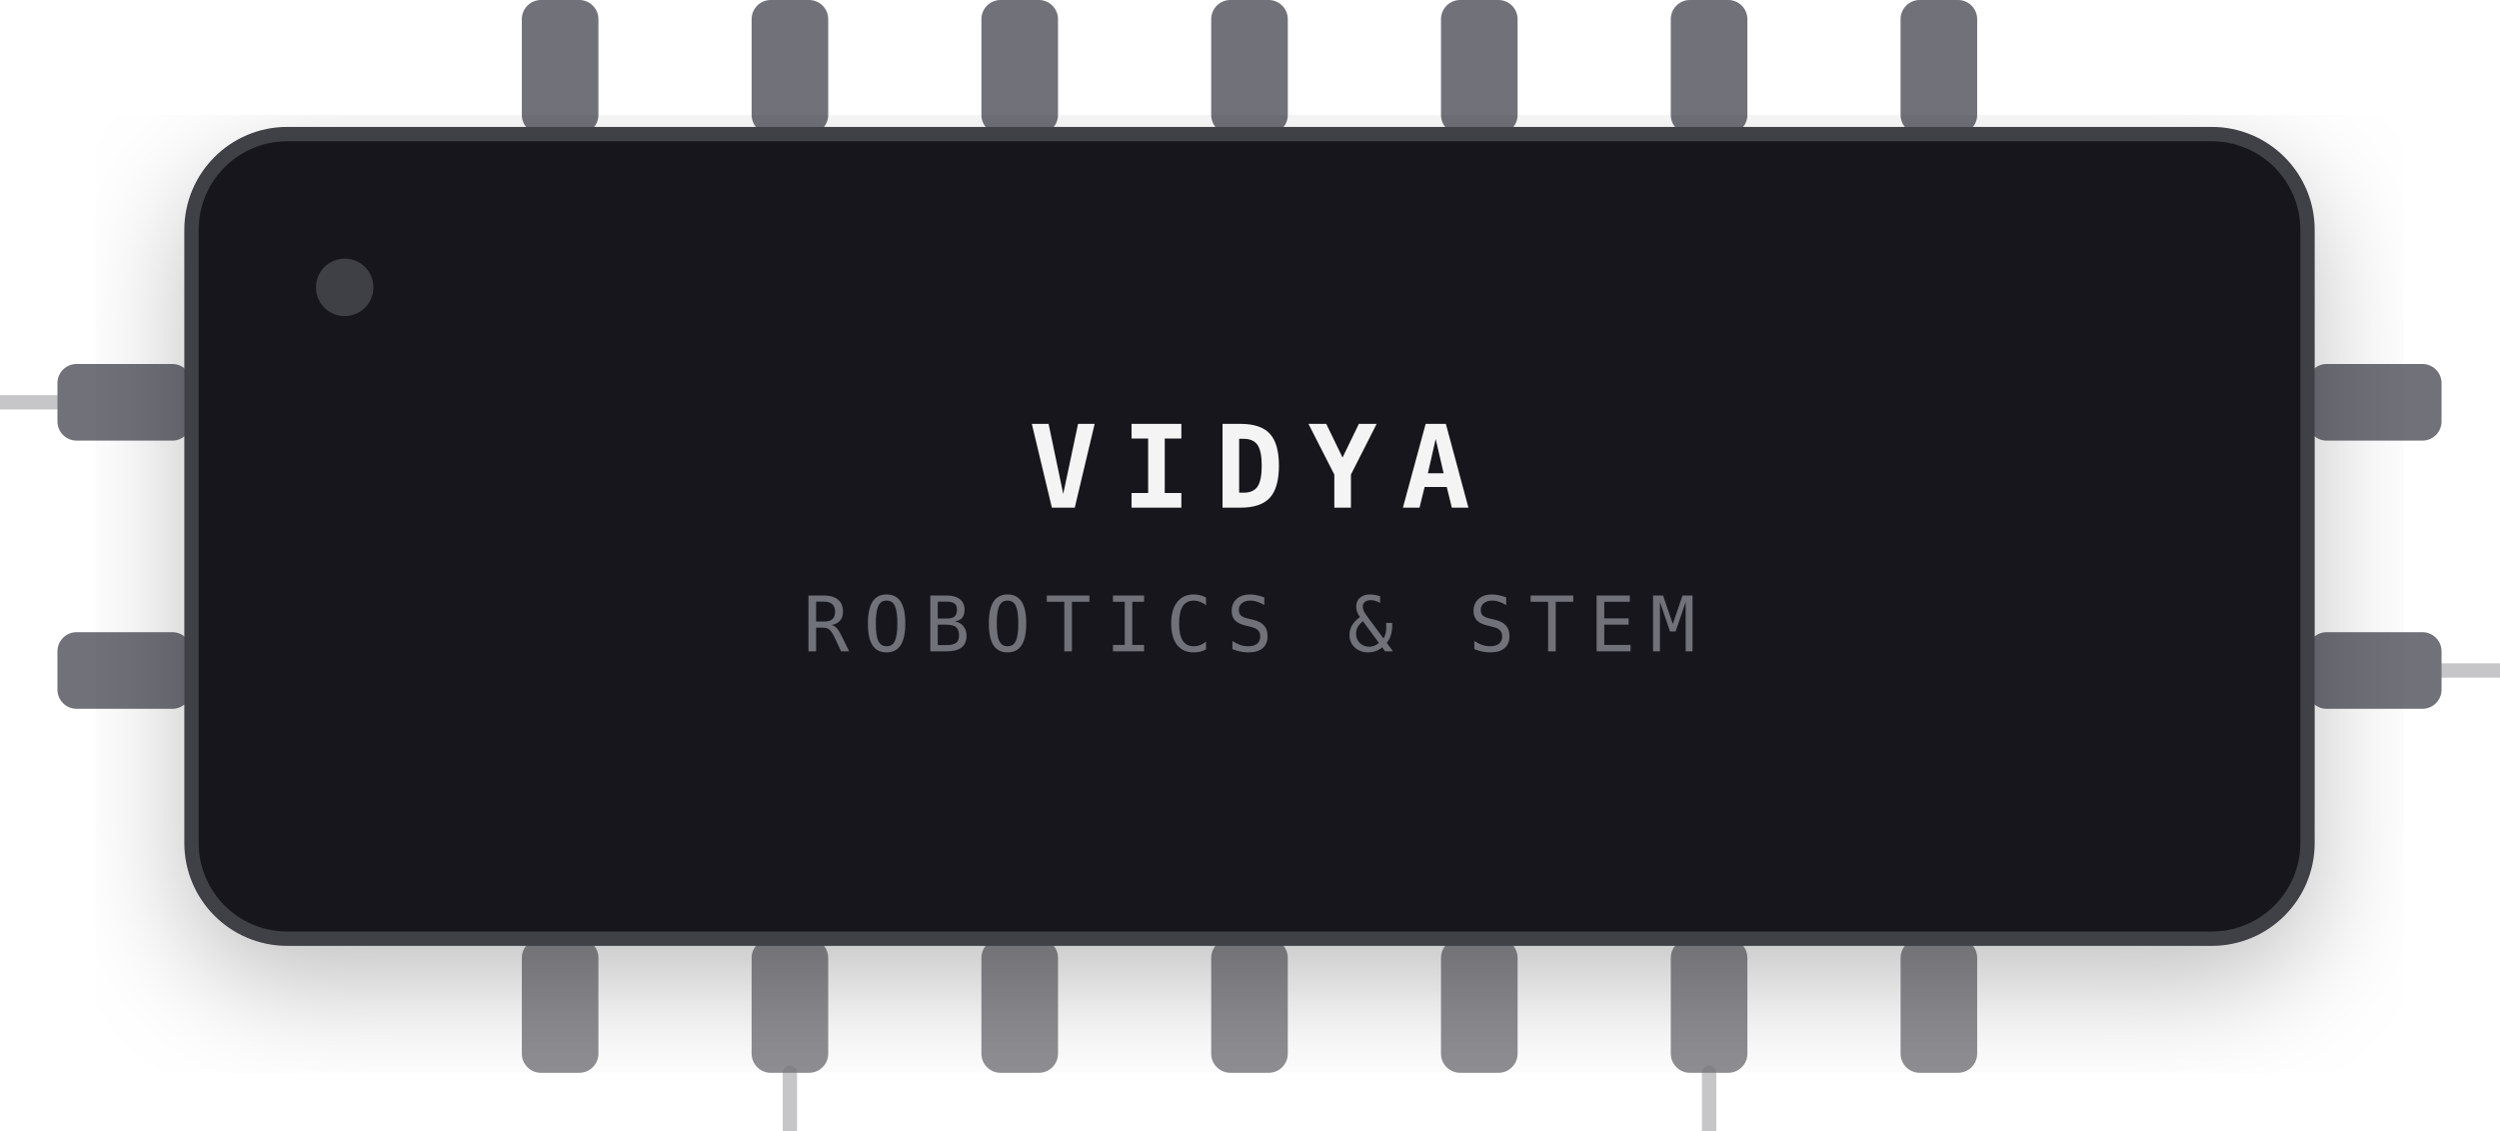
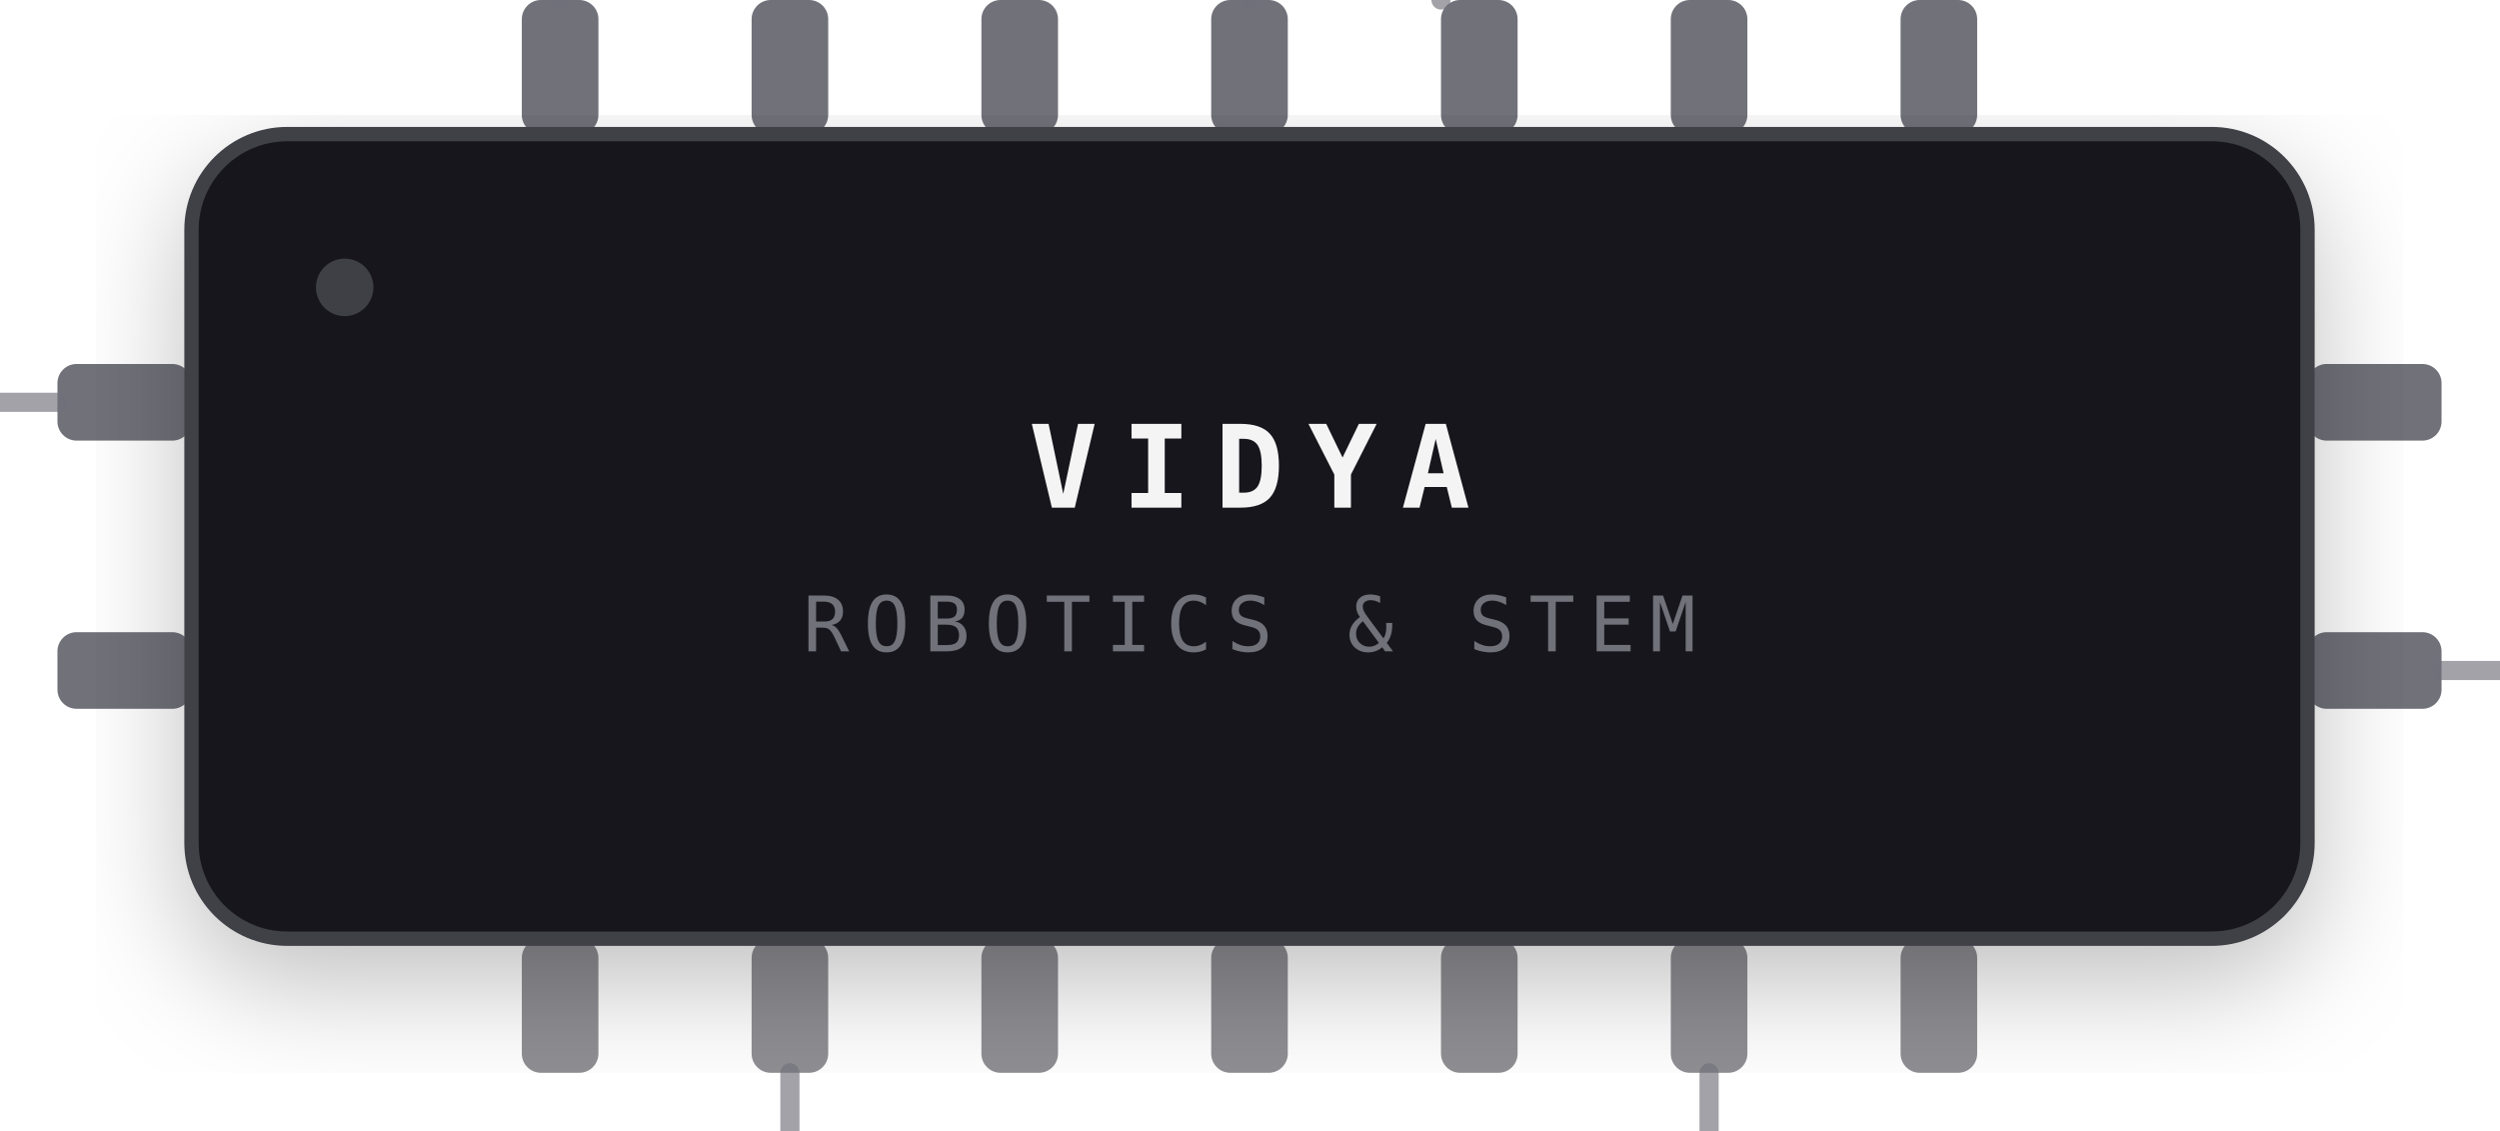
<svg xmlns="http://www.w3.org/2000/svg" width="261" height="118" viewBox="0 0 261 118" fill="none">
  <defs>
    <filter id="chip-shadow" x="10" y="8" width="241" height="104" filterUnits="userSpaceOnUse" color-interpolation-filters="sRGB">
      <feDropShadow dx="0" dy="4" stdDeviation="6" flood-opacity="0.25" />
    </filter>
  </defs>
  <rect x="54.5" y="0" width="8" height="14" rx="2" fill="#71717a" />
  <rect x="78.5" y="0" width="8" height="14" rx="2" fill="#71717a" />
  <rect x="102.5" y="0" width="8" height="14" rx="2" fill="#71717a" />
  <rect x="126.5" y="0" width="8" height="14" rx="2" fill="#71717a" />
  <rect x="150.5" y="0" width="8" height="14" rx="2" fill="#71717a" />
  <rect x="174.5" y="0" width="8" height="14" rx="2" fill="#71717a" />
  <rect x="198.5" y="0" width="8" height="14" rx="2" fill="#71717a" />
  <rect id="chip-pin-1" x="54.5" y="98" width="8" height="14" rx="2" fill="#8e8e93" />
  <rect id="chip-pin-2" x="78.5" y="98" width="8" height="14" rx="2" fill="#8e8e93" />
  <rect id="chip-pin-3" x="102.5" y="98" width="8" height="14" rx="2" fill="#8e8e93" />
  <rect id="chip-pin-4" x="126.5" y="98" width="8" height="14" rx="2" fill="#8e8e93" />
  <rect id="chip-pin-5" x="150.5" y="98" width="8" height="14" rx="2" fill="#8e8e93" />
  <rect id="chip-pin-6" x="174.5" y="98" width="8" height="14" rx="2" fill="#8e8e93" />
  <rect id="chip-pin-7" x="198.5" y="98" width="8" height="14" rx="2" fill="#8e8e93" />
  <rect x="6" y="38" width="14" height="8" rx="2" fill="#71717a" />
  <rect x="6" y="66" width="14" height="8" rx="2" fill="#71717a" />
  <rect x="241" y="38" width="14" height="8" rx="2" fill="#71717a" />
  <rect x="241" y="66" width="14" height="8" rx="2" fill="#71717a" />
  <g filter="url(#chip-shadow)">
    <rect x="20" y="14" width="221" height="84" rx="10" fill="#18181b" stroke="#3f3f46" stroke-width="1.5" />
  </g>
  <circle cx="36" cy="30" r="3" fill="#3f3f46" />
  <text x="130.5" y="53" text-anchor="middle" fill="#f4f4f5" font-size="12" font-weight="700" letter-spacing="2.5" font-family="ui-monospace, SFMono-Regular, Menlo, monospace">VIDYA</text>
  <text x="130.5" y="68" text-anchor="middle" fill="#71717a" font-size="8" font-weight="500" letter-spacing="1.5" font-family="ui-monospace, SFMono-Regular, Menlo, monospace">ROBOTICS &amp; STEM</text>
-   <g stroke="#71717a" stroke-width="1.5" fill="none">
-     <path d="M 58.5,0 L 58.5,-12 L 40,-12" stroke-linecap="round" stroke-linejoin="round" stroke-opacity="0.4" />
-     <circle cx="36" cy="-12" r="3" fill="#18181b" />
-     <path d="M 130.5,0 L 130.5,-18" stroke-linecap="round" stroke-opacity="0.4" />
-     <circle cx="130.5" cy="-22" r="3" fill="#18181b" />
-     <path d="M 82.5,112 L 82.5,124 L 66,124" stroke-linecap="round" stroke-linejoin="round" stroke-opacity="0.4" />
-     <circle cx="62" cy="124" r="3" fill="#18181b" />
-     <path d="M 178.5,112 L 178.5,124 L 195,124" stroke-linecap="round" stroke-linejoin="round" stroke-opacity="0.4" />
-     <circle cx="199" cy="124" r="3" fill="#18181b" />
-     <path d="M 6,42 L -14,42 L -14,28" stroke-linecap="round" stroke-linejoin="round" stroke-opacity="0.4" />
-     <circle cx="-14" cy="24" r="3" fill="#18181b" />
-     <path d="M 255,70 L 275,70 L 275,84" stroke-linecap="round" stroke-linejoin="round" stroke-opacity="0.4" />
-     <circle cx="275" cy="88" r="3" fill="#18181b" />
+   <g stroke="#71717a" stroke-width="2" fill="none">
+     <path d="M 58.5,0 L 58.5,-18 L 34,-18" stroke-linecap="round" stroke-linejoin="round" stroke-opacity="0.65" />
+     <circle cx="29" cy="-18" r="4" fill="#18181b" />
+     <path d="M 130.5,0 L 130.5,-26" stroke-linecap="round" stroke-opacity="0.65" />
+     <circle cx="130.5" cy="-32" r="4" fill="#18181b" />
+     <path d="M 150.5,0 L 150.5,-14 L 164,-14" stroke-linecap="round" stroke-linejoin="round" stroke-opacity="0.65" />
+     <circle cx="169" cy="-14" r="4" fill="#18181b" />
+     <path d="M 82.5,112 L 82.5,130 L 58,130" stroke-linecap="round" stroke-linejoin="round" stroke-opacity="0.65" />
+     <circle cx="52" cy="130" r="4" fill="#18181b" />
+     <path d="M 178.5,112 L 178.5,130 L 202,130" stroke-linecap="round" stroke-linejoin="round" stroke-opacity="0.65" />
+     <circle cx="208" cy="130" r="4" fill="#18181b" />
+     <path d="M 6,42 L -20,42 L -20,24" stroke-linecap="round" stroke-linejoin="round" stroke-opacity="0.65" />
+     <circle cx="-20" cy="18" r="4" fill="#18181b" />
+     <path d="M 255,70 L 280,70 L 280,88" stroke-linecap="round" stroke-linejoin="round" stroke-opacity="0.65" />
+     <circle cx="280" cy="94" r="4" fill="#18181b" />
  </g>
</svg>
